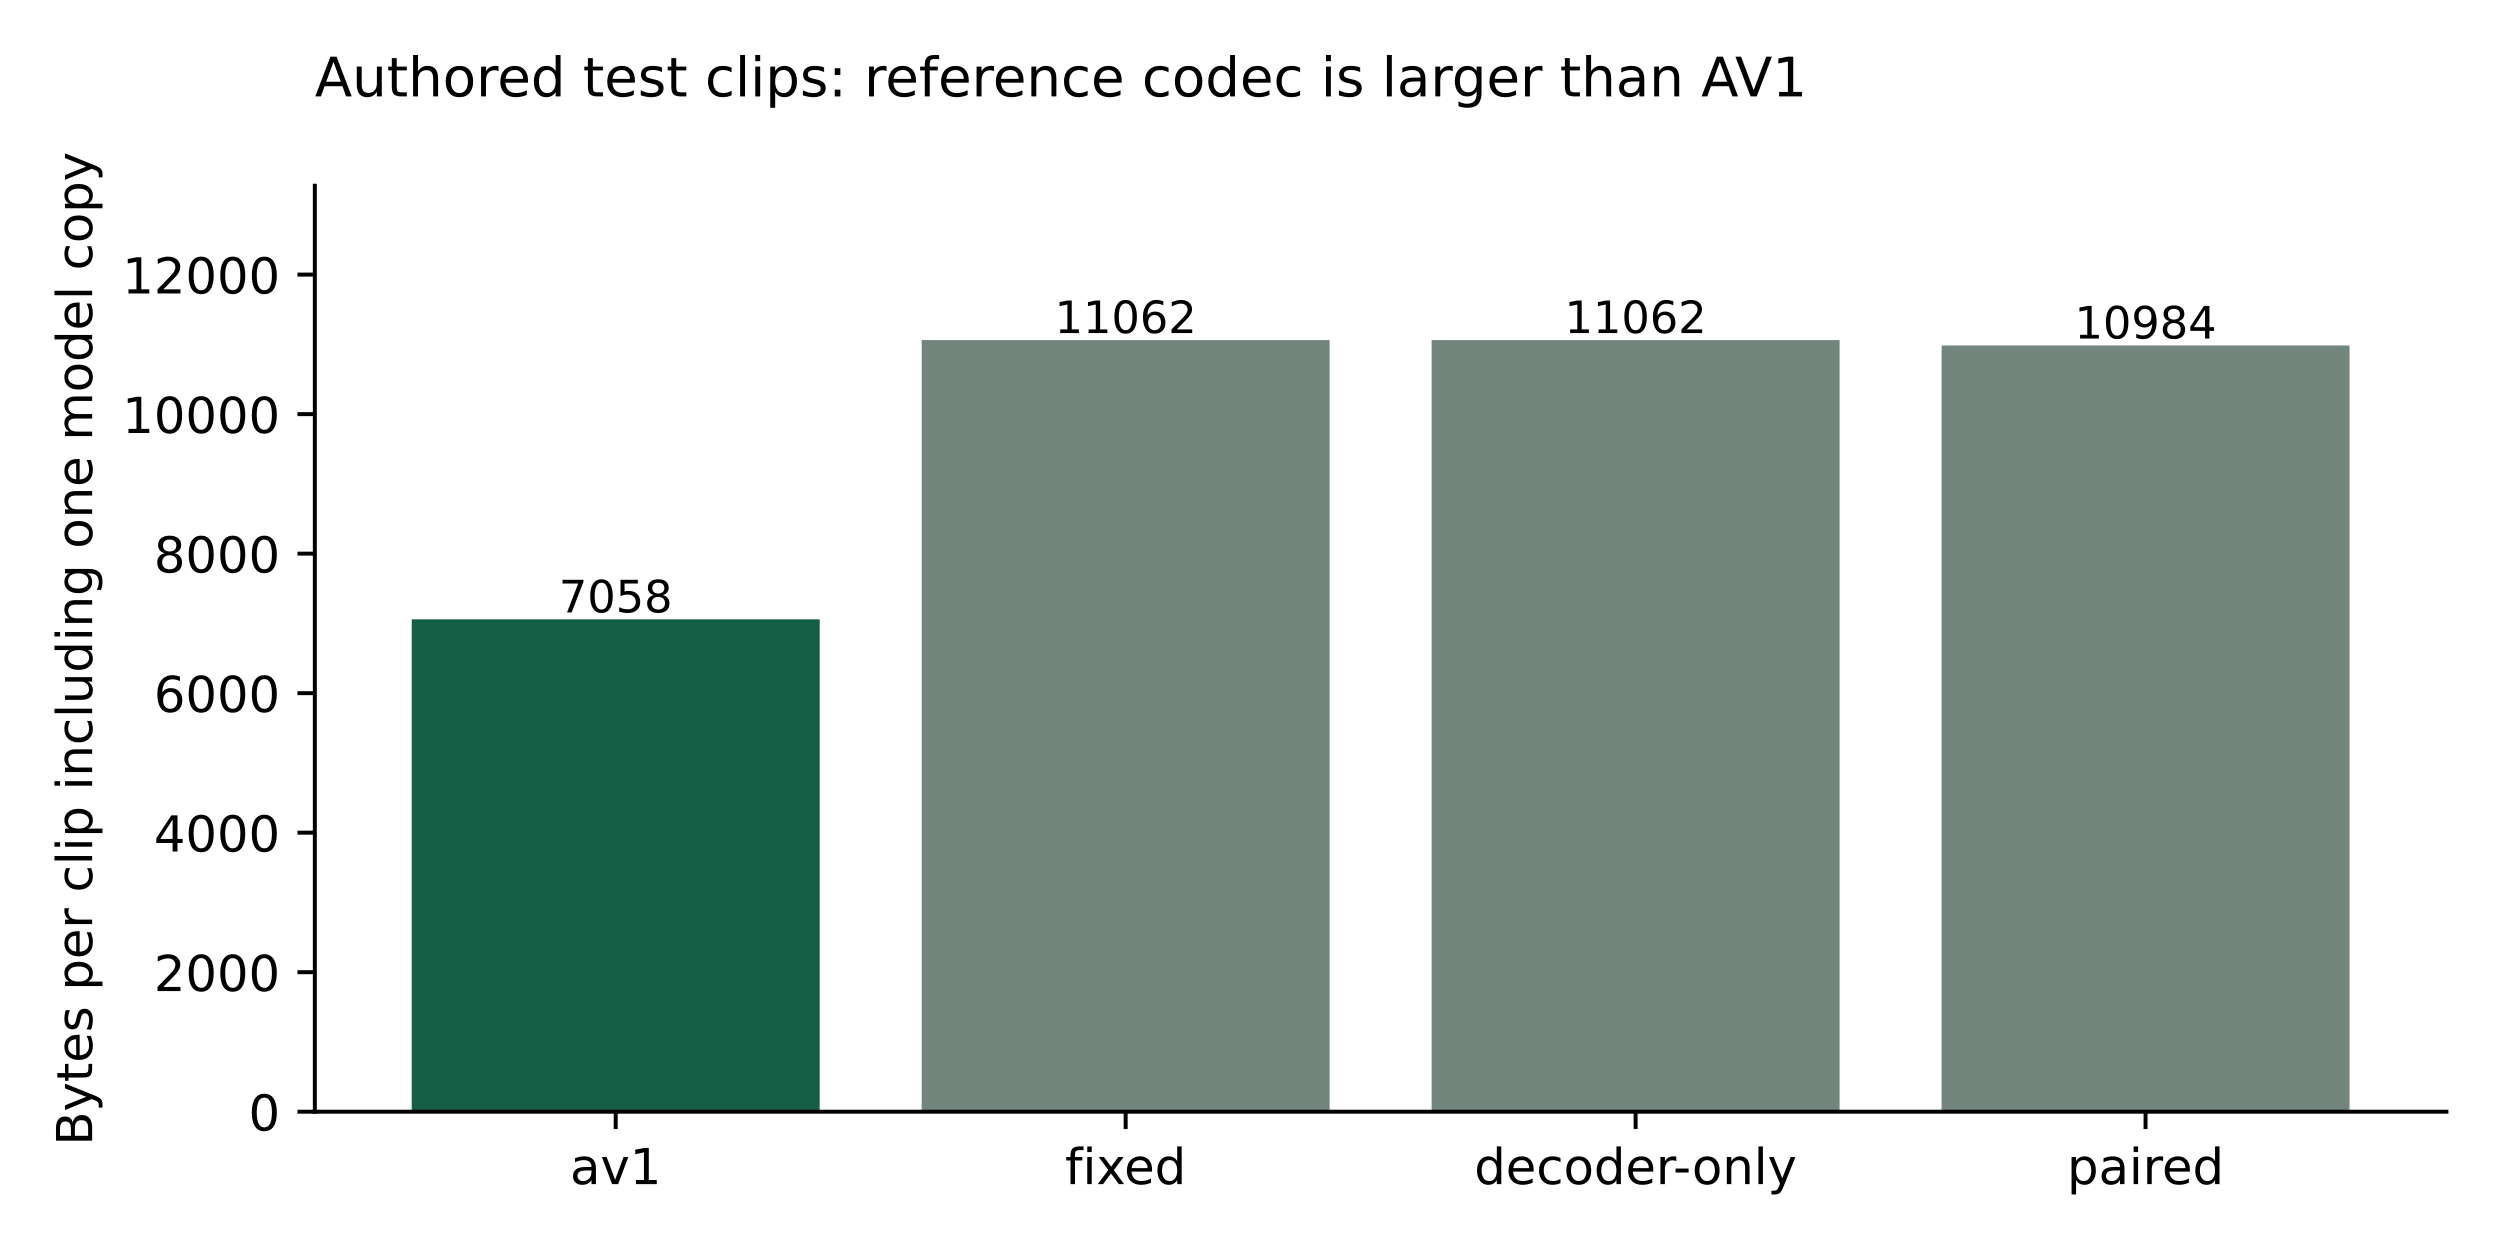
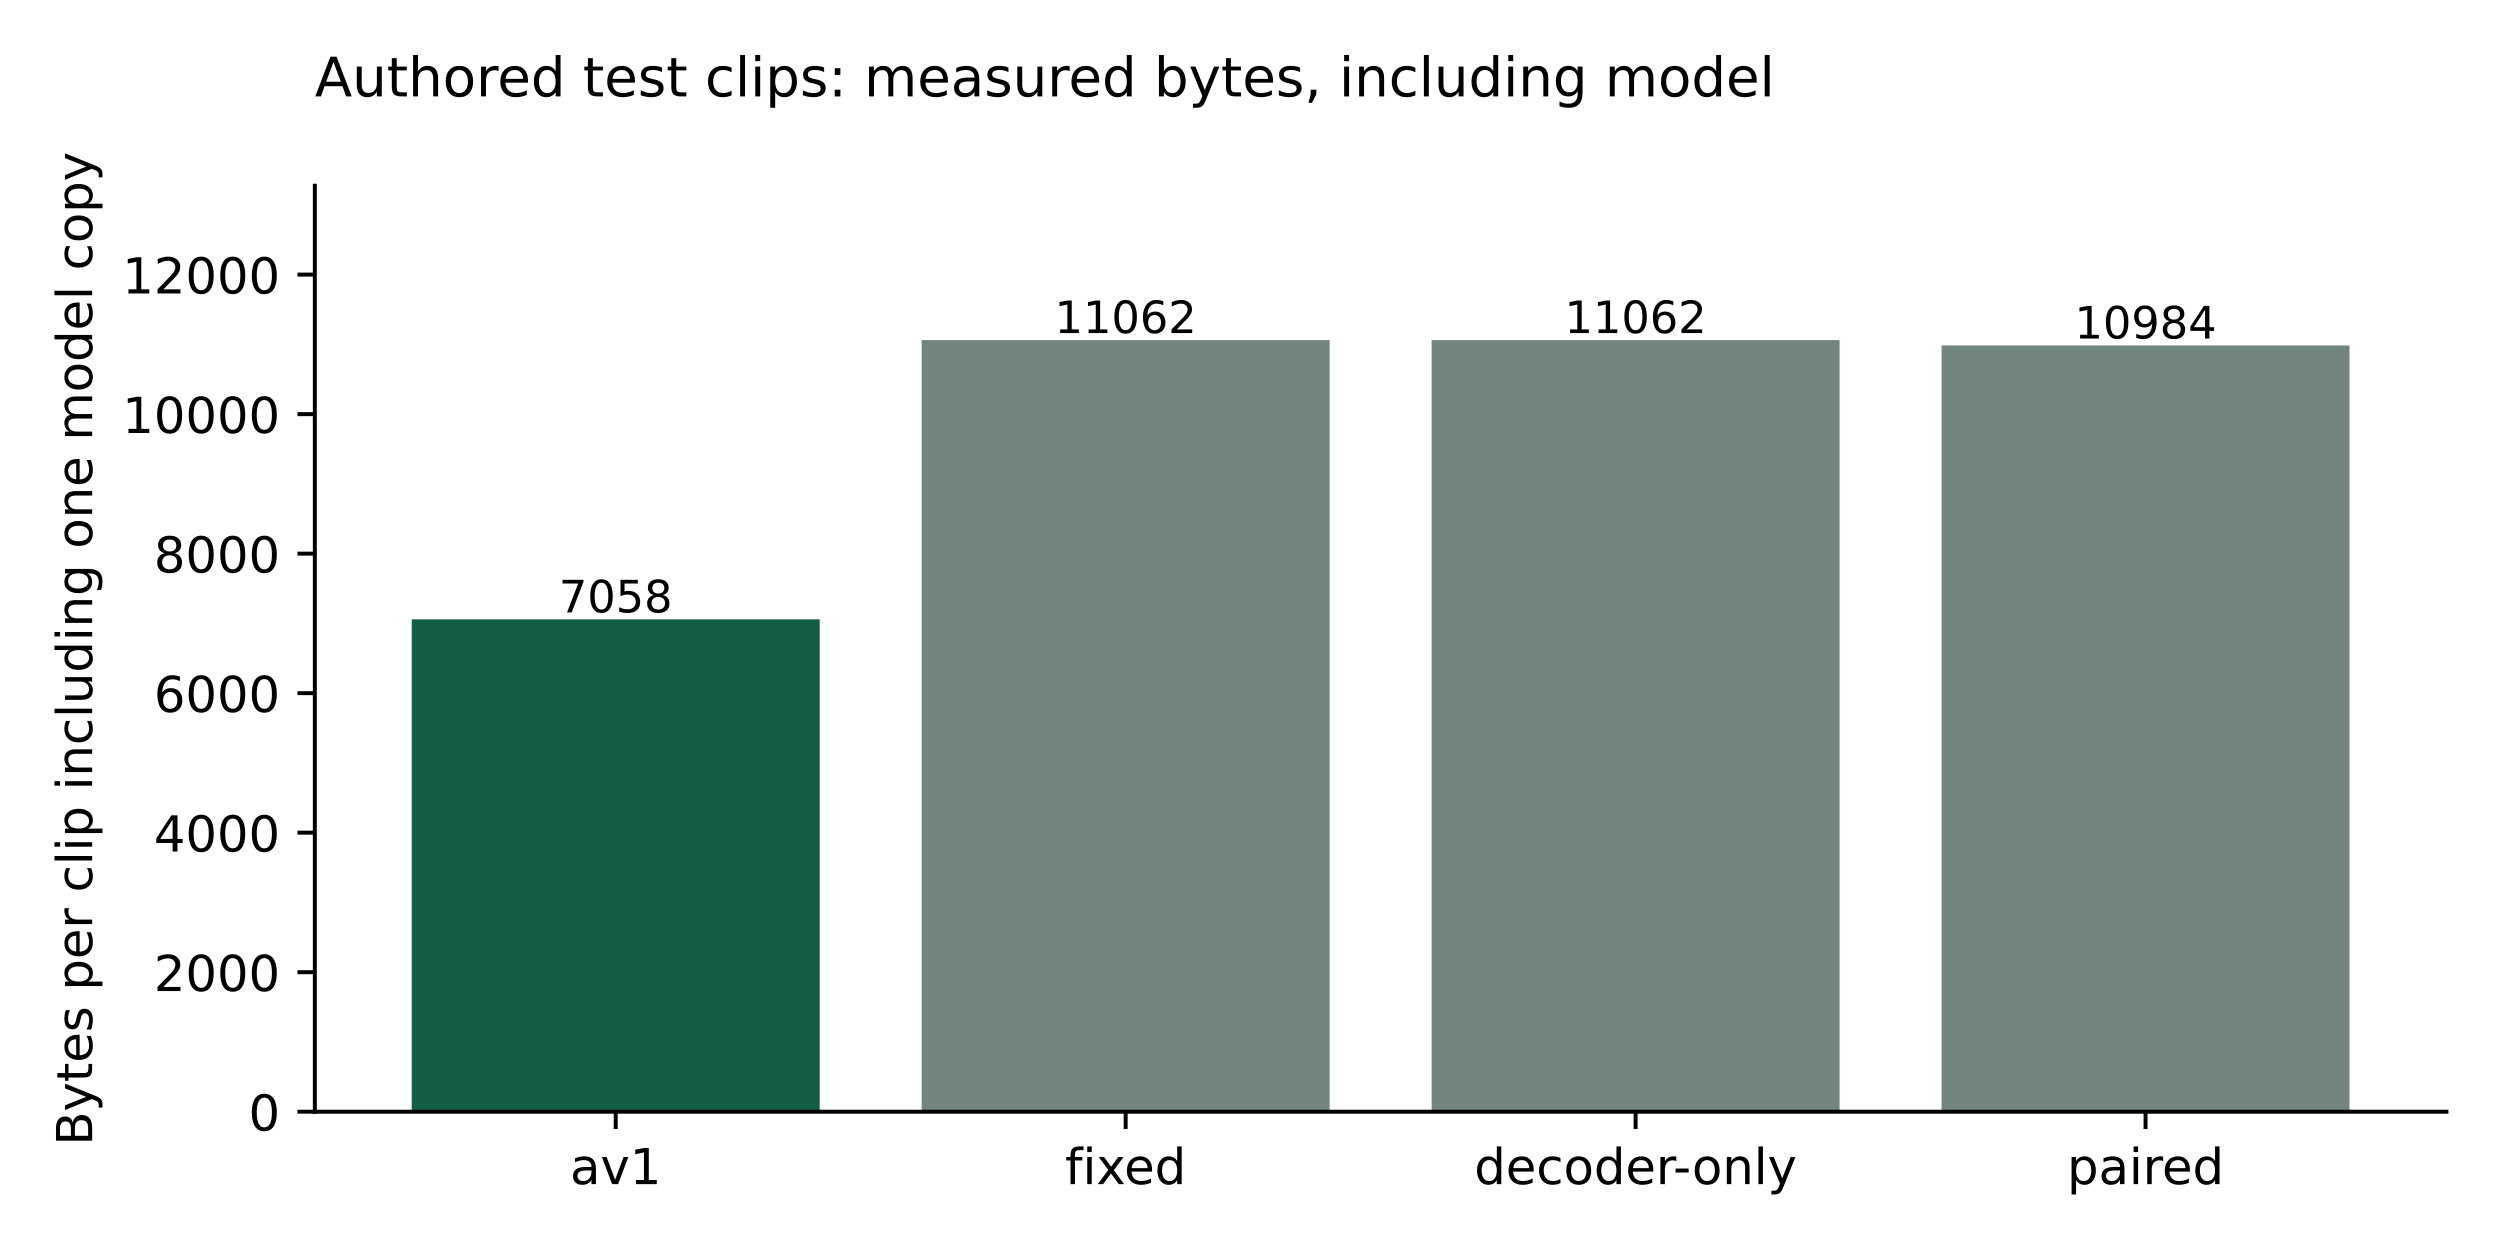
<svg xmlns="http://www.w3.org/2000/svg" xmlns:xlink="http://www.w3.org/1999/xlink" width="504pt" height="252pt" viewBox="0 0 504 252" version="1.1">
  <defs>
    <style type="text/css">*{stroke-linejoin: round; stroke-linecap: butt}</style>
  </defs>
  <g id="figure_1">
    <g id="patch_1">
      <path d="M 0 252  L 504 252  L 504 0  L 0 0  z " style="fill: #ffffff" />
    </g>
    <g id="axes_1">
      <g id="patch_2">
        <path d="M 63.47 224.12  L 493.2 224.12  L 493.2 37.44  L 63.47 37.44  z " style="fill: #ffffff" />
      </g>
      <g id="patch_3">
-         <path d="M 83.003 224.12  L 165.248 224.12  L 165.248 124.862  L 83.003 124.862  z " clip-path="url(#p5e9a595c39)" style="fill: #155e46" />
+         <path d="M 83.003 224.12  L 165.248 224.12  L 165.248 124.862  L 83.003 124.862  z " clip-path="url(#pcb022f9bfc)" style="fill: #155e46" />
      </g>
      <g id="patch_4">
-         <path d="M 185.809 224.12  L 268.054 224.12  L 268.054 68.553  L 185.809 68.553  z " clip-path="url(#p5e9a595c39)" style="fill: #72867d" />
+         <path d="M 185.809 224.12  L 268.054 224.12  L 268.054 68.553  L 185.809 68.553  z " clip-path="url(#pcb022f9bfc)" style="fill: #72867d" />
      </g>
      <g id="patch_5">
-         <path d="M 288.616 224.12  L 370.861 224.12  L 370.861 68.553  L 288.616 68.553  z " clip-path="url(#p5e9a595c39)" style="fill: #72867d" />
+         <path d="M 288.616 224.12  L 370.861 224.12  L 370.861 68.553  L 288.616 68.553  z " clip-path="url(#pcb022f9bfc)" style="fill: #72867d" />
      </g>
      <g id="patch_6">
-         <path d="M 391.422 224.12  L 473.667 224.12  L 473.667 69.65  L 391.422 69.65  z " clip-path="url(#p5e9a595c39)" style="fill: #72867d" />
+         <path d="M 391.422 224.12  L 473.667 224.12  L 473.667 69.65  L 391.422 69.65  z " clip-path="url(#pcb022f9bfc)" style="fill: #72867d" />
      </g>
      <g id="matplotlib.axis_1">
        <g id="xtick_1">
          <g id="line2d_1">
            <defs>
-               <path id="mb7ea2e6de6" d="M 0 0  L 0 3.5  " style="stroke: #000000; stroke-width: 0.8" />
+               <path id="m2d43755e3e" d="M 0 0  L 0 3.5  " style="stroke: #000000; stroke-width: 0.8" />
            </defs>
            <g>
-               <use xlink:href="#mb7ea2e6de6" x="124.126" y="224.12" style="stroke: #000000; stroke-width: 0.8" />
+               <use xlink:href="#m2d43755e3e" x="124.126" y="224.12" style="stroke: #000000; stroke-width: 0.8" />
            </g>
          </g>
          <g id="text_1">
            <g transform="translate(114.921 238.7184) scale(0.1 -0.1)">
              <defs>
                <path id="DejaVuSans-61" d="M 2194 1759  Q 1497 1759 1228 1600  Q 959 1441 959 1056  Q 959 750 1161 570  Q 1363 391 1709 391  Q 2188 391 2477 730  Q 2766 1069 2766 1631  L 2766 1759  L 2194 1759  z M 3341 1997  L 3341 0  L 2766 0  L 2766 531  Q 2569 213 2275 61  Q 1981 -91 1556 -91  Q 1019 -91 701 211  Q 384 513 384 1019  Q 384 1609 779 1909  Q 1175 2209 1959 2209  L 2766 2209  L 2766 2266  Q 2766 2663 2505 2880  Q 2244 3097 1772 3097  Q 1472 3097 1187 3025  Q 903 2953 641 2809  L 641 3341  Q 956 3463 1253 3523  Q 1550 3584 1831 3584  Q 2591 3584 2966 3190  Q 3341 2797 3341 1997  z " transform="scale(0.015625)" />
                <path id="DejaVuSans-76" d="M 191 3500  L 800 3500  L 1894 563  L 2988 3500  L 3597 3500  L 2284 0  L 1503 0  L 191 3500  z " transform="scale(0.015625)" />
                <path id="DejaVuSans-31" d="M 794 531  L 1825 531  L 1825 4091  L 703 3866  L 703 4441  L 1819 4666  L 2450 4666  L 2450 531  L 3481 531  L 3481 0  L 794 0  L 794 531  z " transform="scale(0.015625)" />
              </defs>
              <use xlink:href="#DejaVuSans-61" />
              <use xlink:href="#DejaVuSans-76" transform="translate(61.2793 0)" />
              <use xlink:href="#DejaVuSans-31" transform="translate(120.459 0)" />
            </g>
          </g>
        </g>
        <g id="xtick_2">
          <g id="line2d_2">
            <g>
-               <use xlink:href="#mb7ea2e6de6" x="226.932" y="224.12" style="stroke: #000000; stroke-width: 0.8" />
+               <use xlink:href="#m2d43755e3e" x="226.932" y="224.12" style="stroke: #000000; stroke-width: 0.8" />
            </g>
          </g>
          <g id="text_2">
            <g transform="translate(214.7288 238.7184) scale(0.1 -0.1)">
              <defs>
                <path id="DejaVuSans-66" d="M 2375 4863  L 2375 4384  L 1825 4384  Q 1516 4384 1395 4259  Q 1275 4134 1275 3809  L 1275 3500  L 2222 3500  L 2222 3053  L 1275 3053  L 1275 0  L 697 0  L 697 3053  L 147 3053  L 147 3500  L 697 3500  L 697 3744  Q 697 4328 969 4595  Q 1241 4863 1831 4863  L 2375 4863  z " transform="scale(0.015625)" />
                <path id="DejaVuSans-69" d="M 603 3500  L 1178 3500  L 1178 0  L 603 0  L 603 3500  z M 603 4863  L 1178 4863  L 1178 4134  L 603 4134  L 603 4863  z " transform="scale(0.015625)" />
                <path id="DejaVuSans-78" d="M 3513 3500  L 2247 1797  L 3578 0  L 2900 0  L 1881 1375  L 863 0  L 184 0  L 1544 1831  L 300 3500  L 978 3500  L 1906 2253  L 2834 3500  L 3513 3500  z " transform="scale(0.015625)" />
                <path id="DejaVuSans-65" d="M 3597 1894  L 3597 1613  L 953 1613  Q 991 1019 1311 708  Q 1631 397 2203 397  Q 2534 397 2845 478  Q 3156 559 3463 722  L 3463 178  Q 3153 47 2828 -22  Q 2503 -91 2169 -91  Q 1331 -91 842 396  Q 353 884 353 1716  Q 353 2575 817 3079  Q 1281 3584 2069 3584  Q 2775 3584 3186 3129  Q 3597 2675 3597 1894  z M 3022 2063  Q 3016 2534 2758 2815  Q 2500 3097 2075 3097  Q 1594 3097 1305 2825  Q 1016 2553 972 2059  L 3022 2063  z " transform="scale(0.015625)" />
                <path id="DejaVuSans-64" d="M 2906 2969  L 2906 4863  L 3481 4863  L 3481 0  L 2906 0  L 2906 525  Q 2725 213 2448 61  Q 2172 -91 1784 -91  Q 1150 -91 751 415  Q 353 922 353 1747  Q 353 2572 751 3078  Q 1150 3584 1784 3584  Q 2172 3584 2448 3432  Q 2725 3281 2906 2969  z M 947 1747  Q 947 1113 1208 752  Q 1469 391 1925 391  Q 2381 391 2643 752  Q 2906 1113 2906 1747  Q 2906 2381 2643 2742  Q 2381 3103 1925 3103  Q 1469 3103 1208 2742  Q 947 2381 947 1747  z " transform="scale(0.015625)" />
              </defs>
              <use xlink:href="#DejaVuSans-66" />
              <use xlink:href="#DejaVuSans-69" transform="translate(35.20508 0)" />
              <use xlink:href="#DejaVuSans-78" transform="translate(62.98828 0)" />
              <use xlink:href="#DejaVuSans-65" transform="translate(119.043 0)" />
              <use xlink:href="#DejaVuSans-64" transform="translate(180.5664 0)" />
            </g>
          </g>
        </g>
        <g id="xtick_3">
          <g id="line2d_3">
            <g>
-               <use xlink:href="#mb7ea2e6de6" x="329.738" y="224.12" style="stroke: #000000; stroke-width: 0.8" />
+               <use xlink:href="#m2d43755e3e" x="329.738" y="224.12" style="stroke: #000000; stroke-width: 0.8" />
            </g>
          </g>
          <g id="text_3">
            <g transform="translate(297.217 238.7184) scale(0.1 -0.1)">
              <defs>
                <path id="DejaVuSans-63" d="M 3122 3366  L 3122 2828  Q 2878 2963 2633 3030  Q 2388 3097 2138 3097  Q 1578 3097 1268 2742  Q 959 2388 959 1747  Q 959 1106 1268 751  Q 1578 397 2138 397  Q 2388 397 2633 464  Q 2878 531 3122 666  L 3122 134  Q 2881 22 2623 -34  Q 2366 -91 2075 -91  Q 1284 -91 818 406  Q 353 903 353 1747  Q 353 2603 823 3093  Q 1294 3584 2113 3584  Q 2378 3584 2631 3529  Q 2884 3475 3122 3366  z " transform="scale(0.015625)" />
                <path id="DejaVuSans-6f" d="M 1959 3097  Q 1497 3097 1228 2736  Q 959 2375 959 1747  Q 959 1119 1226 758  Q 1494 397 1959 397  Q 2419 397 2687 759  Q 2956 1122 2956 1747  Q 2956 2369 2687 2733  Q 2419 3097 1959 3097  z M 1959 3584  Q 2709 3584 3137 3096  Q 3566 2609 3566 1747  Q 3566 888 3137 398  Q 2709 -91 1959 -91  Q 1206 -91 779 398  Q 353 888 353 1747  Q 353 2609 779 3096  Q 1206 3584 1959 3584  z " transform="scale(0.015625)" />
                <path id="DejaVuSans-72" d="M 2631 2963  Q 2534 3019 2420 3045  Q 2306 3072 2169 3072  Q 1681 3072 1420 2755  Q 1159 2438 1159 1844  L 1159 0  L 581 0  L 581 3500  L 1159 3500  L 1159 2956  Q 1341 3275 1631 3429  Q 1922 3584 2338 3584  Q 2397 3584 2469 3576  Q 2541 3569 2628 3553  L 2631 2963  z " transform="scale(0.015625)" />
                <path id="DejaVuSans-2d" d="M 313 2009  L 1997 2009  L 1997 1497  L 313 1497  L 313 2009  z " transform="scale(0.015625)" />
                <path id="DejaVuSans-6e" d="M 3513 2113  L 3513 0  L 2938 0  L 2938 2094  Q 2938 2591 2744 2837  Q 2550 3084 2163 3084  Q 1697 3084 1428 2787  Q 1159 2491 1159 1978  L 1159 0  L 581 0  L 581 3500  L 1159 3500  L 1159 2956  Q 1366 3272 1645 3428  Q 1925 3584 2291 3584  Q 2894 3584 3203 3211  Q 3513 2838 3513 2113  z " transform="scale(0.015625)" />
                <path id="DejaVuSans-6c" d="M 603 4863  L 1178 4863  L 1178 0  L 603 0  L 603 4863  z " transform="scale(0.015625)" />
                <path id="DejaVuSans-79" d="M 2059 -325  Q 1816 -950 1584 -1140  Q 1353 -1331 966 -1331  L 506 -1331  L 506 -850  L 844 -850  Q 1081 -850 1212 -737  Q 1344 -625 1503 -206  L 1606 56  L 191 3500  L 800 3500  L 1894 763  L 2988 3500  L 3597 3500  L 2059 -325  z " transform="scale(0.015625)" />
              </defs>
              <use xlink:href="#DejaVuSans-64" />
              <use xlink:href="#DejaVuSans-65" transform="translate(63.47656 0)" />
              <use xlink:href="#DejaVuSans-63" transform="translate(125 0)" />
              <use xlink:href="#DejaVuSans-6f" transform="translate(179.9805 0)" />
              <use xlink:href="#DejaVuSans-64" transform="translate(241.1621 0)" />
              <use xlink:href="#DejaVuSans-65" transform="translate(304.6387 0)" />
              <use xlink:href="#DejaVuSans-72" transform="translate(366.1621 0)" />
              <use xlink:href="#DejaVuSans-2d" transform="translate(400.9004 0)" />
              <use xlink:href="#DejaVuSans-6f" transform="translate(438.8594 0)" />
              <use xlink:href="#DejaVuSans-6e" transform="translate(500.041 0)" />
              <use xlink:href="#DejaVuSans-6c" transform="translate(563.4199 0)" />
              <use xlink:href="#DejaVuSans-79" transform="translate(591.2031 0)" />
            </g>
          </g>
        </g>
        <g id="xtick_4">
          <g id="line2d_4">
            <g>
-               <use xlink:href="#mb7ea2e6de6" x="432.544" y="224.12" style="stroke: #000000; stroke-width: 0.8" />
+               <use xlink:href="#m2d43755e3e" x="432.544" y="224.12" style="stroke: #000000; stroke-width: 0.8" />
            </g>
          </g>
          <g id="text_4">
            <g transform="translate(416.7232 238.7184) scale(0.1 -0.1)">
              <defs>
                <path id="DejaVuSans-70" d="M 1159 525  L 1159 -1331  L 581 -1331  L 581 3500  L 1159 3500  L 1159 2969  Q 1341 3281 1617 3432  Q 1894 3584 2278 3584  Q 2916 3584 3314 3078  Q 3713 2572 3713 1747  Q 3713 922 3314 415  Q 2916 -91 2278 -91  Q 1894 -91 1617 61  Q 1341 213 1159 525  z M 3116 1747  Q 3116 2381 2855 2742  Q 2594 3103 2138 3103  Q 1681 3103 1420 2742  Q 1159 2381 1159 1747  Q 1159 1113 1420 752  Q 1681 391 2138 391  Q 2594 391 2855 752  Q 3116 1113 3116 1747  z " transform="scale(0.015625)" />
              </defs>
              <use xlink:href="#DejaVuSans-70" />
              <use xlink:href="#DejaVuSans-61" transform="translate(63.47656 0)" />
              <use xlink:href="#DejaVuSans-69" transform="translate(124.7559 0)" />
              <use xlink:href="#DejaVuSans-72" transform="translate(152.5391 0)" />
              <use xlink:href="#DejaVuSans-65" transform="translate(191.4023 0)" />
              <use xlink:href="#DejaVuSans-64" transform="translate(252.9258 0)" />
            </g>
          </g>
        </g>
      </g>
      <g id="matplotlib.axis_2">
        <g id="ytick_1">
          <g id="line2d_5">
            <defs>
-               <path id="m7009c27104" d="M 0 0  L -3.5 0  " style="stroke: #000000; stroke-width: 0.8" />
+               <path id="m9186d713e4" d="M 0 0  L -3.5 0  " style="stroke: #000000; stroke-width: 0.8" />
            </defs>
            <g>
-               <use xlink:href="#m7009c27104" x="63.47" y="224.12" style="stroke: #000000; stroke-width: 0.8" />
+               <use xlink:href="#m9186d713e4" x="63.47" y="224.12" style="stroke: #000000; stroke-width: 0.8" />
            </g>
          </g>
          <g id="text_5">
            <g transform="translate(50.1075 227.9192) scale(0.1 -0.1)">
              <defs>
                <path id="DejaVuSans-30" d="M 2034 4250  Q 1547 4250 1301 3770  Q 1056 3291 1056 2328  Q 1056 1369 1301 889  Q 1547 409 2034 409  Q 2525 409 2770 889  Q 3016 1369 3016 2328  Q 3016 3291 2770 3770  Q 2525 4250 2034 4250  z M 2034 4750  Q 2819 4750 3233 4129  Q 3647 3509 3647 2328  Q 3647 1150 3233 529  Q 2819 -91 2034 -91  Q 1250 -91 836 529  Q 422 1150 422 2328  Q 422 3509 836 4129  Q 1250 4750 2034 4750  z " transform="scale(0.015625)" />
              </defs>
              <use xlink:href="#DejaVuSans-30" />
            </g>
          </g>
        </g>
        <g id="ytick_2">
          <g id="line2d_6">
            <g>
-               <use xlink:href="#m7009c27104" x="63.47" y="195.994" style="stroke: #000000; stroke-width: 0.8" />
+               <use xlink:href="#m9186d713e4" x="63.47" y="195.994" style="stroke: #000000; stroke-width: 0.8" />
            </g>
          </g>
          <g id="text_6">
            <g transform="translate(31.02 199.7929) scale(0.1 -0.1)">
              <defs>
                <path id="DejaVuSans-32" d="M 1228 531  L 3431 531  L 3431 0  L 469 0  L 469 531  Q 828 903 1448 1529  Q 2069 2156 2228 2338  Q 2531 2678 2651 2914  Q 2772 3150 2772 3378  Q 2772 3750 2511 3984  Q 2250 4219 1831 4219  Q 1534 4219 1204 4116  Q 875 4013 500 3803  L 500 4441  Q 881 4594 1212 4672  Q 1544 4750 1819 4750  Q 2544 4750 2975 4387  Q 3406 4025 3406 3419  Q 3406 3131 3298 2873  Q 3191 2616 2906 2266  Q 2828 2175 2409 1742  Q 1991 1309 1228 531  z " transform="scale(0.015625)" />
              </defs>
              <use xlink:href="#DejaVuSans-32" />
              <use xlink:href="#DejaVuSans-30" transform="translate(63.62305 0)" />
              <use xlink:href="#DejaVuSans-30" transform="translate(127.2461 0)" />
              <use xlink:href="#DejaVuSans-30" transform="translate(190.8691 0)" />
            </g>
          </g>
        </g>
        <g id="ytick_3">
          <g id="line2d_7">
            <g>
-               <use xlink:href="#m7009c27104" x="63.47" y="167.867" style="stroke: #000000; stroke-width: 0.8" />
+               <use xlink:href="#m9186d713e4" x="63.47" y="167.867" style="stroke: #000000; stroke-width: 0.8" />
            </g>
          </g>
          <g id="text_7">
            <g transform="translate(31.02 171.6666) scale(0.1 -0.1)">
              <defs>
                <path id="DejaVuSans-34" d="M 2419 4116  L 825 1625  L 2419 1625  L 2419 4116  z M 2253 4666  L 3047 4666  L 3047 1625  L 3713 1625  L 3713 1100  L 3047 1100  L 3047 0  L 2419 0  L 2419 1100  L 313 1100  L 313 1709  L 2253 4666  z " transform="scale(0.015625)" />
              </defs>
              <use xlink:href="#DejaVuSans-34" />
              <use xlink:href="#DejaVuSans-30" transform="translate(63.62305 0)" />
              <use xlink:href="#DejaVuSans-30" transform="translate(127.2461 0)" />
              <use xlink:href="#DejaVuSans-30" transform="translate(190.8691 0)" />
            </g>
          </g>
        </g>
        <g id="ytick_4">
          <g id="line2d_8">
            <g>
-               <use xlink:href="#m7009c27104" x="63.47" y="139.741" style="stroke: #000000; stroke-width: 0.8" />
+               <use xlink:href="#m9186d713e4" x="63.47" y="139.741" style="stroke: #000000; stroke-width: 0.8" />
            </g>
          </g>
          <g id="text_8">
            <g transform="translate(31.02 143.5403) scale(0.1 -0.1)">
              <defs>
                <path id="DejaVuSans-36" d="M 2113 2584  Q 1688 2584 1439 2293  Q 1191 2003 1191 1497  Q 1191 994 1439 701  Q 1688 409 2113 409  Q 2538 409 2786 701  Q 3034 994 3034 1497  Q 3034 2003 2786 2293  Q 2538 2584 2113 2584  z M 3366 4563  L 3366 3988  Q 3128 4100 2886 4159  Q 2644 4219 2406 4219  Q 1781 4219 1451 3797  Q 1122 3375 1075 2522  Q 1259 2794 1537 2939  Q 1816 3084 2150 3084  Q 2853 3084 3261 2657  Q 3669 2231 3669 1497  Q 3669 778 3244 343  Q 2819 -91 2113 -91  Q 1303 -91 875 529  Q 447 1150 447 2328  Q 447 3434 972 4092  Q 1497 4750 2381 4750  Q 2619 4750 2861 4703  Q 3103 4656 3366 4563  z " transform="scale(0.015625)" />
              </defs>
              <use xlink:href="#DejaVuSans-36" />
              <use xlink:href="#DejaVuSans-30" transform="translate(63.62305 0)" />
              <use xlink:href="#DejaVuSans-30" transform="translate(127.2461 0)" />
              <use xlink:href="#DejaVuSans-30" transform="translate(190.8691 0)" />
            </g>
          </g>
        </g>
        <g id="ytick_5">
          <g id="line2d_9">
            <g>
-               <use xlink:href="#m7009c27104" x="63.47" y="111.615" style="stroke: #000000; stroke-width: 0.8" />
+               <use xlink:href="#m9186d713e4" x="63.47" y="111.615" style="stroke: #000000; stroke-width: 0.8" />
            </g>
          </g>
          <g id="text_9">
            <g transform="translate(31.02 115.4139) scale(0.1 -0.1)">
              <defs>
                <path id="DejaVuSans-38" d="M 2034 2216  Q 1584 2216 1326 1975  Q 1069 1734 1069 1313  Q 1069 891 1326 650  Q 1584 409 2034 409  Q 2484 409 2743 651  Q 3003 894 3003 1313  Q 3003 1734 2745 1975  Q 2488 2216 2034 2216  z M 1403 2484  Q 997 2584 770 2862  Q 544 3141 544 3541  Q 544 4100 942 4425  Q 1341 4750 2034 4750  Q 2731 4750 3128 4425  Q 3525 4100 3525 3541  Q 3525 3141 3298 2862  Q 3072 2584 2669 2484  Q 3125 2378 3379 2068  Q 3634 1759 3634 1313  Q 3634 634 3220 271  Q 2806 -91 2034 -91  Q 1263 -91 848 271  Q 434 634 434 1313  Q 434 1759 690 2068  Q 947 2378 1403 2484  z M 1172 3481  Q 1172 3119 1398 2916  Q 1625 2713 2034 2713  Q 2441 2713 2670 2916  Q 2900 3119 2900 3481  Q 2900 3844 2670 4047  Q 2441 4250 2034 4250  Q 1625 4250 1398 4047  Q 1172 3844 1172 3481  z " transform="scale(0.015625)" />
              </defs>
              <use xlink:href="#DejaVuSans-38" />
              <use xlink:href="#DejaVuSans-30" transform="translate(63.62305 0)" />
              <use xlink:href="#DejaVuSans-30" transform="translate(127.2461 0)" />
              <use xlink:href="#DejaVuSans-30" transform="translate(190.8691 0)" />
            </g>
          </g>
        </g>
        <g id="ytick_6">
          <g id="line2d_10">
            <g>
-               <use xlink:href="#m7009c27104" x="63.47" y="83.488" style="stroke: #000000; stroke-width: 0.8" />
+               <use xlink:href="#m9186d713e4" x="63.47" y="83.488" style="stroke: #000000; stroke-width: 0.8" />
            </g>
          </g>
          <g id="text_10">
            <g transform="translate(24.6575 87.28763) scale(0.1 -0.1)">
              <use xlink:href="#DejaVuSans-31" />
              <use xlink:href="#DejaVuSans-30" transform="translate(63.62305 0)" />
              <use xlink:href="#DejaVuSans-30" transform="translate(127.2461 0)" />
              <use xlink:href="#DejaVuSans-30" transform="translate(190.8691 0)" />
              <use xlink:href="#DejaVuSans-30" transform="translate(254.4922 0)" />
            </g>
          </g>
        </g>
        <g id="ytick_7">
          <g id="line2d_11">
            <g>
-               <use xlink:href="#m7009c27104" x="63.47" y="55.362" style="stroke: #000000; stroke-width: 0.8" />
+               <use xlink:href="#m9186d713e4" x="63.47" y="55.362" style="stroke: #000000; stroke-width: 0.8" />
            </g>
          </g>
          <g id="text_11">
            <g transform="translate(24.6575 59.16131) scale(0.1 -0.1)">
              <use xlink:href="#DejaVuSans-31" />
              <use xlink:href="#DejaVuSans-32" transform="translate(63.62305 0)" />
              <use xlink:href="#DejaVuSans-30" transform="translate(127.2461 0)" />
              <use xlink:href="#DejaVuSans-30" transform="translate(190.8691 0)" />
              <use xlink:href="#DejaVuSans-30" transform="translate(254.4922 0)" />
            </g>
          </g>
        </g>
        <g id="text_12">
          <g transform="translate(18.57781 230.9409) rotate(-90) scale(0.1 -0.1)">
            <defs>
              <path id="DejaVuSans-42" d="M 1259 2228  L 1259 519  L 2272 519  Q 2781 519 3026 730  Q 3272 941 3272 1375  Q 3272 1813 3026 2020  Q 2781 2228 2272 2228  L 1259 2228  z M 1259 4147  L 1259 2741  L 2194 2741  Q 2656 2741 2882 2914  Q 3109 3088 3109 3444  Q 3109 3797 2882 3972  Q 2656 4147 2194 4147  L 1259 4147  z M 628 4666  L 2241 4666  Q 2963 4666 3353 4366  Q 3744 4066 3744 3513  Q 3744 3084 3544 2831  Q 3344 2578 2956 2516  Q 3422 2416 3680 2098  Q 3938 1781 3938 1306  Q 3938 681 3513 340  Q 3088 0 2303 0  L 628 0  L 628 4666  z " transform="scale(0.015625)" />
              <path id="DejaVuSans-74" d="M 1172 4494  L 1172 3500  L 2356 3500  L 2356 3053  L 1172 3053  L 1172 1153  Q 1172 725 1289 603  Q 1406 481 1766 481  L 2356 481  L 2356 0  L 1766 0  Q 1100 0 847 248  Q 594 497 594 1153  L 594 3053  L 172 3053  L 172 3500  L 594 3500  L 594 4494  L 1172 4494  z " transform="scale(0.015625)" />
              <path id="DejaVuSans-73" d="M 2834 3397  L 2834 2853  Q 2591 2978 2328 3040  Q 2066 3103 1784 3103  Q 1356 3103 1142 2972  Q 928 2841 928 2578  Q 928 2378 1081 2264  Q 1234 2150 1697 2047  L 1894 2003  Q 2506 1872 2764 1633  Q 3022 1394 3022 966  Q 3022 478 2636 193  Q 2250 -91 1575 -91  Q 1294 -91 989 -36  Q 684 19 347 128  L 347 722  Q 666 556 975 473  Q 1284 391 1588 391  Q 1994 391 2212 530  Q 2431 669 2431 922  Q 2431 1156 2273 1281  Q 2116 1406 1581 1522  L 1381 1569  Q 847 1681 609 1914  Q 372 2147 372 2553  Q 372 3047 722 3315  Q 1072 3584 1716 3584  Q 2034 3584 2315 3537  Q 2597 3491 2834 3397  z " transform="scale(0.015625)" />
              <path id="DejaVuSans-20" transform="scale(0.015625)" />
              <path id="DejaVuSans-75" d="M 544 1381  L 544 3500  L 1119 3500  L 1119 1403  Q 1119 906 1312 657  Q 1506 409 1894 409  Q 2359 409 2629 706  Q 2900 1003 2900 1516  L 2900 3500  L 3475 3500  L 3475 0  L 2900 0  L 2900 538  Q 2691 219 2414 64  Q 2138 -91 1772 -91  Q 1169 -91 856 284  Q 544 659 544 1381  z M 1991 3584  L 1991 3584  z " transform="scale(0.015625)" />
              <path id="DejaVuSans-67" d="M 2906 1791  Q 2906 2416 2648 2759  Q 2391 3103 1925 3103  Q 1463 3103 1205 2759  Q 947 2416 947 1791  Q 947 1169 1205 825  Q 1463 481 1925 481  Q 2391 481 2648 825  Q 2906 1169 2906 1791  z M 3481 434  Q 3481 -459 3084 -895  Q 2688 -1331 1869 -1331  Q 1566 -1331 1297 -1286  Q 1028 -1241 775 -1147  L 775 -588  Q 1028 -725 1275 -790  Q 1522 -856 1778 -856  Q 2344 -856 2625 -561  Q 2906 -266 2906 331  L 2906 616  Q 2728 306 2450 153  Q 2172 0 1784 0  Q 1141 0 747 490  Q 353 981 353 1791  Q 353 2603 747 3093  Q 1141 3584 1784 3584  Q 2172 3584 2450 3431  Q 2728 3278 2906 2969  L 2906 3500  L 3481 3500  L 3481 434  z " transform="scale(0.015625)" />
              <path id="DejaVuSans-6d" d="M 3328 2828  Q 3544 3216 3844 3400  Q 4144 3584 4550 3584  Q 5097 3584 5394 3201  Q 5691 2819 5691 2113  L 5691 0  L 5113 0  L 5113 2094  Q 5113 2597 4934 2840  Q 4756 3084 4391 3084  Q 3944 3084 3684 2787  Q 3425 2491 3425 1978  L 3425 0  L 2847 0  L 2847 2094  Q 2847 2600 2669 2842  Q 2491 3084 2119 3084  Q 1678 3084 1418 2786  Q 1159 2488 1159 1978  L 1159 0  L 581 0  L 581 3500  L 1159 3500  L 1159 2956  Q 1356 3278 1631 3431  Q 1906 3584 2284 3584  Q 2666 3584 2933 3390  Q 3200 3197 3328 2828  z " transform="scale(0.015625)" />
            </defs>
            <use xlink:href="#DejaVuSans-42" />
            <use xlink:href="#DejaVuSans-79" transform="translate(68.60352 0)" />
            <use xlink:href="#DejaVuSans-74" transform="translate(127.7832 0)" />
            <use xlink:href="#DejaVuSans-65" transform="translate(166.9922 0)" />
            <use xlink:href="#DejaVuSans-73" transform="translate(228.5156 0)" />
            <use xlink:href="#DejaVuSans-20" transform="translate(280.6152 0)" />
            <use xlink:href="#DejaVuSans-70" transform="translate(312.4023 0)" />
            <use xlink:href="#DejaVuSans-65" transform="translate(375.8789 0)" />
            <use xlink:href="#DejaVuSans-72" transform="translate(437.4023 0)" />
            <use xlink:href="#DejaVuSans-20" transform="translate(478.5156 0)" />
            <use xlink:href="#DejaVuSans-63" transform="translate(510.3027 0)" />
            <use xlink:href="#DejaVuSans-6c" transform="translate(565.2832 0)" />
            <use xlink:href="#DejaVuSans-69" transform="translate(593.0664 0)" />
            <use xlink:href="#DejaVuSans-70" transform="translate(620.8496 0)" />
            <use xlink:href="#DejaVuSans-20" transform="translate(684.3262 0)" />
            <use xlink:href="#DejaVuSans-69" transform="translate(716.1133 0)" />
            <use xlink:href="#DejaVuSans-6e" transform="translate(743.8965 0)" />
            <use xlink:href="#DejaVuSans-63" transform="translate(807.2754 0)" />
            <use xlink:href="#DejaVuSans-6c" transform="translate(862.2559 0)" />
            <use xlink:href="#DejaVuSans-75" transform="translate(890.0391 0)" />
            <use xlink:href="#DejaVuSans-64" transform="translate(953.418 0)" />
            <use xlink:href="#DejaVuSans-69" transform="translate(1016.895 0)" />
            <use xlink:href="#DejaVuSans-6e" transform="translate(1044.678 0)" />
            <use xlink:href="#DejaVuSans-67" transform="translate(1108.057 0)" />
            <use xlink:href="#DejaVuSans-20" transform="translate(1171.533 0)" />
            <use xlink:href="#DejaVuSans-6f" transform="translate(1203.32 0)" />
            <use xlink:href="#DejaVuSans-6e" transform="translate(1264.502 0)" />
            <use xlink:href="#DejaVuSans-65" transform="translate(1327.881 0)" />
            <use xlink:href="#DejaVuSans-20" transform="translate(1389.404 0)" />
            <use xlink:href="#DejaVuSans-6d" transform="translate(1421.191 0)" />
            <use xlink:href="#DejaVuSans-6f" transform="translate(1518.604 0)" />
            <use xlink:href="#DejaVuSans-64" transform="translate(1579.785 0)" />
            <use xlink:href="#DejaVuSans-65" transform="translate(1643.262 0)" />
            <use xlink:href="#DejaVuSans-6c" transform="translate(1704.785 0)" />
            <use xlink:href="#DejaVuSans-20" transform="translate(1732.568 0)" />
            <use xlink:href="#DejaVuSans-63" transform="translate(1764.355 0)" />
            <use xlink:href="#DejaVuSans-6f" transform="translate(1819.336 0)" />
            <use xlink:href="#DejaVuSans-70" transform="translate(1880.518 0)" />
            <use xlink:href="#DejaVuSans-79" transform="translate(1943.994 0)" />
          </g>
        </g>
      </g>
      <g id="patch_7">
        <path d="M 63.47 224.12  L 63.47 37.44  " style="fill: none; stroke: #000000; stroke-width: 0.8; stroke-linejoin: miter; stroke-linecap: square" />
      </g>
      <g id="patch_8">
        <path d="M 63.47 224.12  L 493.2 224.12  " style="fill: none; stroke: #000000; stroke-width: 0.8; stroke-linejoin: miter; stroke-linecap: square" />
      </g>
      <g id="text_13">
        <g transform="translate(112.6732 123.4559) scale(0.09 -0.09)">
          <defs>
            <path id="DejaVuSans-37" d="M 525 4666  L 3525 4666  L 3525 4397  L 1831 0  L 1172 0  L 2766 4134  L 525 4134  L 525 4666  z " transform="scale(0.015625)" />
            <path id="DejaVuSans-35" d="M 691 4666  L 3169 4666  L 3169 4134  L 1269 4134  L 1269 2991  Q 1406 3038 1543 3061  Q 1681 3084 1819 3084  Q 2600 3084 3056 2656  Q 3513 2228 3513 1497  Q 3513 744 3044 326  Q 2575 -91 1722 -91  Q 1428 -91 1123 -41  Q 819 9 494 109  L 494 744  Q 775 591 1075 516  Q 1375 441 1709 441  Q 2250 441 2565 725  Q 2881 1009 2881 1497  Q 2881 1984 2565 2268  Q 2250 2553 1709 2553  Q 1456 2553 1204 2497  Q 953 2441 691 2322  L 691 4666  z " transform="scale(0.015625)" />
          </defs>
          <use xlink:href="#DejaVuSans-37" />
          <use xlink:href="#DejaVuSans-30" transform="translate(63.62305 0)" />
          <use xlink:href="#DejaVuSans-35" transform="translate(127.2461 0)" />
          <use xlink:href="#DejaVuSans-38" transform="translate(190.8691 0)" />
        </g>
      </g>
      <g id="text_14">
        <g transform="translate(212.6163 67.14702) scale(0.09 -0.09)">
          <use xlink:href="#DejaVuSans-31" />
          <use xlink:href="#DejaVuSans-31" transform="translate(63.62305 0)" />
          <use xlink:href="#DejaVuSans-30" transform="translate(127.2461 0)" />
          <use xlink:href="#DejaVuSans-36" transform="translate(190.8691 0)" />
          <use xlink:href="#DejaVuSans-32" transform="translate(254.4922 0)" />
        </g>
      </g>
      <g id="text_15">
        <g transform="translate(315.4225 67.14702) scale(0.09 -0.09)">
          <use xlink:href="#DejaVuSans-31" />
          <use xlink:href="#DejaVuSans-31" transform="translate(63.62305 0)" />
          <use xlink:href="#DejaVuSans-30" transform="translate(127.2461 0)" />
          <use xlink:href="#DejaVuSans-36" transform="translate(190.8691 0)" />
          <use xlink:href="#DejaVuSans-32" transform="translate(254.4922 0)" />
        </g>
      </g>
      <g id="text_16">
        <g transform="translate(418.2287 68.24394) scale(0.09 -0.09)">
          <defs>
            <path id="DejaVuSans-39" d="M 703 97  L 703 672  Q 941 559 1184 500  Q 1428 441 1663 441  Q 2288 441 2617 861  Q 2947 1281 2994 2138  Q 2813 1869 2534 1725  Q 2256 1581 1919 1581  Q 1219 1581 811 2004  Q 403 2428 403 3163  Q 403 3881 828 4315  Q 1253 4750 1959 4750  Q 2769 4750 3195 4129  Q 3622 3509 3622 2328  Q 3622 1225 3098 567  Q 2575 -91 1691 -91  Q 1453 -91 1209 -44  Q 966 3 703 97  z M 1959 2075  Q 2384 2075 2632 2365  Q 2881 2656 2881 3163  Q 2881 3666 2632 3958  Q 2384 4250 1959 4250  Q 1534 4250 1286 3958  Q 1038 3666 1038 3163  Q 1038 2656 1286 2365  Q 1534 2075 1959 2075  z " transform="scale(0.015625)" />
          </defs>
          <use xlink:href="#DejaVuSans-31" />
          <use xlink:href="#DejaVuSans-30" transform="translate(63.62305 0)" />
          <use xlink:href="#DejaVuSans-39" transform="translate(127.2461 0)" />
          <use xlink:href="#DejaVuSans-38" transform="translate(190.8691 0)" />
          <use xlink:href="#DejaVuSans-34" transform="translate(254.4922 0)" />
        </g>
      </g>
      <g id="text_17">
        <g transform="translate(63.47 19.44) scale(0.11 -0.11)">
          <defs>
            <path id="DejaVuSans-41" d="M 2188 4044  L 1331 1722  L 3047 1722  L 2188 4044  z M 1831 4666  L 2547 4666  L 4325 0  L 3669 0  L 3244 1197  L 1141 1197  L 716 0  L 50 0  L 1831 4666  z " transform="scale(0.015625)" />
            <path id="DejaVuSans-68" d="M 3513 2113  L 3513 0  L 2938 0  L 2938 2094  Q 2938 2591 2744 2837  Q 2550 3084 2163 3084  Q 1697 3084 1428 2787  Q 1159 2491 1159 1978  L 1159 0  L 581 0  L 581 4863  L 1159 4863  L 1159 2956  Q 1366 3272 1645 3428  Q 1925 3584 2291 3584  Q 2894 3584 3203 3211  Q 3513 2838 3513 2113  z " transform="scale(0.015625)" />
            <path id="DejaVuSans-3a" d="M 750 794  L 1409 794  L 1409 0  L 750 0  L 750 794  z M 750 3309  L 1409 3309  L 1409 2516  L 750 2516  L 750 3309  z " transform="scale(0.015625)" />
-             <path id="DejaVuSans-56" d="M 1831 0  L 50 4666  L 709 4666  L 2188 738  L 3669 4666  L 4325 4666  L 2547 0  L 1831 0  z " transform="scale(0.015625)" />
+             <path id="DejaVuSans-62" d="M 3116 1747  Q 3116 2381 2855 2742  Q 2594 3103 2138 3103  Q 1681 3103 1420 2742  Q 1159 2381 1159 1747  Q 1159 1113 1420 752  Q 1681 391 2138 391  Q 2594 391 2855 752  Q 3116 1113 3116 1747  z M 1159 2969  Q 1341 3281 1617 3432  Q 1894 3584 2278 3584  Q 2916 3584 3314 3078  Q 3713 2572 3713 1747  Q 3713 922 3314 415  Q 2916 -91 2278 -91  Q 1894 -91 1617 61  Q 1341 213 1159 525  L 1159 0  L 581 0  L 581 4863  L 1159 4863  L 1159 2969  z " transform="scale(0.015625)" />
+             <path id="DejaVuSans-2c" d="M 750 794  L 1409 794  L 1409 256  L 897 -744  L 494 -744  L 750 256  L 750 794  z " transform="scale(0.015625)" />
          </defs>
          <use xlink:href="#DejaVuSans-41" />
          <use xlink:href="#DejaVuSans-75" transform="translate(68.4082 0)" />
          <use xlink:href="#DejaVuSans-74" transform="translate(131.7871 0)" />
          <use xlink:href="#DejaVuSans-68" transform="translate(170.9961 0)" />
          <use xlink:href="#DejaVuSans-6f" transform="translate(234.375 0)" />
          <use xlink:href="#DejaVuSans-72" transform="translate(295.5566 0)" />
          <use xlink:href="#DejaVuSans-65" transform="translate(334.4199 0)" />
          <use xlink:href="#DejaVuSans-64" transform="translate(395.9434 0)" />
          <use xlink:href="#DejaVuSans-20" transform="translate(459.4199 0)" />
          <use xlink:href="#DejaVuSans-74" transform="translate(491.207 0)" />
          <use xlink:href="#DejaVuSans-65" transform="translate(530.416 0)" />
          <use xlink:href="#DejaVuSans-73" transform="translate(591.9395 0)" />
          <use xlink:href="#DejaVuSans-74" transform="translate(644.0391 0)" />
          <use xlink:href="#DejaVuSans-20" transform="translate(683.248 0)" />
          <use xlink:href="#DejaVuSans-63" transform="translate(715.0352 0)" />
          <use xlink:href="#DejaVuSans-6c" transform="translate(770.0156 0)" />
          <use xlink:href="#DejaVuSans-69" transform="translate(797.7988 0)" />
          <use xlink:href="#DejaVuSans-70" transform="translate(825.582 0)" />
          <use xlink:href="#DejaVuSans-73" transform="translate(889.0586 0)" />
          <use xlink:href="#DejaVuSans-3a" transform="translate(941.1582 0)" />
          <use xlink:href="#DejaVuSans-20" transform="translate(974.8496 0)" />
-           <use xlink:href="#DejaVuSans-72" transform="translate(1006.637 0)" />
-           <use xlink:href="#DejaVuSans-65" transform="translate(1045.5 0)" />
-           <use xlink:href="#DejaVuSans-66" transform="translate(1107.023 0)" />
-           <use xlink:href="#DejaVuSans-65" transform="translate(1142.229 0)" />
-           <use xlink:href="#DejaVuSans-72" transform="translate(1203.752 0)" />
-           <use xlink:href="#DejaVuSans-65" transform="translate(1242.615 0)" />
-           <use xlink:href="#DejaVuSans-6e" transform="translate(1304.139 0)" />
-           <use xlink:href="#DejaVuSans-63" transform="translate(1367.518 0)" />
-           <use xlink:href="#DejaVuSans-65" transform="translate(1422.498 0)" />
-           <use xlink:href="#DejaVuSans-20" transform="translate(1484.021 0)" />
-           <use xlink:href="#DejaVuSans-63" transform="translate(1515.809 0)" />
-           <use xlink:href="#DejaVuSans-6f" transform="translate(1570.789 0)" />
-           <use xlink:href="#DejaVuSans-64" transform="translate(1631.971 0)" />
-           <use xlink:href="#DejaVuSans-65" transform="translate(1695.447 0)" />
-           <use xlink:href="#DejaVuSans-63" transform="translate(1756.971 0)" />
-           <use xlink:href="#DejaVuSans-20" transform="translate(1811.951 0)" />
-           <use xlink:href="#DejaVuSans-69" transform="translate(1843.738 0)" />
-           <use xlink:href="#DejaVuSans-73" transform="translate(1871.521 0)" />
-           <use xlink:href="#DejaVuSans-20" transform="translate(1923.621 0)" />
-           <use xlink:href="#DejaVuSans-6c" transform="translate(1955.408 0)" />
-           <use xlink:href="#DejaVuSans-61" transform="translate(1983.191 0)" />
-           <use xlink:href="#DejaVuSans-72" transform="translate(2044.471 0)" />
-           <use xlink:href="#DejaVuSans-67" transform="translate(2083.834 0)" />
-           <use xlink:href="#DejaVuSans-65" transform="translate(2147.311 0)" />
-           <use xlink:href="#DejaVuSans-72" transform="translate(2208.834 0)" />
-           <use xlink:href="#DejaVuSans-20" transform="translate(2249.947 0)" />
-           <use xlink:href="#DejaVuSans-74" transform="translate(2281.734 0)" />
-           <use xlink:href="#DejaVuSans-68" transform="translate(2320.943 0)" />
-           <use xlink:href="#DejaVuSans-61" transform="translate(2384.322 0)" />
-           <use xlink:href="#DejaVuSans-6e" transform="translate(2445.602 0)" />
-           <use xlink:href="#DejaVuSans-20" transform="translate(2508.98 0)" />
-           <use xlink:href="#DejaVuSans-41" transform="translate(2540.768 0)" />
-           <use xlink:href="#DejaVuSans-56" transform="translate(2602.801 0)" />
-           <use xlink:href="#DejaVuSans-31" transform="translate(2671.209 0)" />
+           <use xlink:href="#DejaVuSans-6d" transform="translate(1006.637 0)" />
+           <use xlink:href="#DejaVuSans-65" transform="translate(1104.049 0)" />
+           <use xlink:href="#DejaVuSans-61" transform="translate(1165.572 0)" />
+           <use xlink:href="#DejaVuSans-73" transform="translate(1226.852 0)" />
+           <use xlink:href="#DejaVuSans-75" transform="translate(1278.951 0)" />
+           <use xlink:href="#DejaVuSans-72" transform="translate(1342.33 0)" />
+           <use xlink:href="#DejaVuSans-65" transform="translate(1381.193 0)" />
+           <use xlink:href="#DejaVuSans-64" transform="translate(1442.717 0)" />
+           <use xlink:href="#DejaVuSans-20" transform="translate(1506.193 0)" />
+           <use xlink:href="#DejaVuSans-62" transform="translate(1537.98 0)" />
+           <use xlink:href="#DejaVuSans-79" transform="translate(1601.457 0)" />
+           <use xlink:href="#DejaVuSans-74" transform="translate(1660.637 0)" />
+           <use xlink:href="#DejaVuSans-65" transform="translate(1699.846 0)" />
+           <use xlink:href="#DejaVuSans-73" transform="translate(1761.369 0)" />
+           <use xlink:href="#DejaVuSans-2c" transform="translate(1813.469 0)" />
+           <use xlink:href="#DejaVuSans-20" transform="translate(1845.256 0)" />
+           <use xlink:href="#DejaVuSans-69" transform="translate(1877.043 0)" />
+           <use xlink:href="#DejaVuSans-6e" transform="translate(1904.826 0)" />
+           <use xlink:href="#DejaVuSans-63" transform="translate(1968.205 0)" />
+           <use xlink:href="#DejaVuSans-6c" transform="translate(2023.186 0)" />
+           <use xlink:href="#DejaVuSans-75" transform="translate(2050.969 0)" />
+           <use xlink:href="#DejaVuSans-64" transform="translate(2114.348 0)" />
+           <use xlink:href="#DejaVuSans-69" transform="translate(2177.824 0)" />
+           <use xlink:href="#DejaVuSans-6e" transform="translate(2205.607 0)" />
+           <use xlink:href="#DejaVuSans-67" transform="translate(2268.986 0)" />
+           <use xlink:href="#DejaVuSans-20" transform="translate(2332.463 0)" />
+           <use xlink:href="#DejaVuSans-6d" transform="translate(2364.25 0)" />
+           <use xlink:href="#DejaVuSans-6f" transform="translate(2461.662 0)" />
+           <use xlink:href="#DejaVuSans-64" transform="translate(2522.844 0)" />
+           <use xlink:href="#DejaVuSans-65" transform="translate(2586.32 0)" />
+           <use xlink:href="#DejaVuSans-6c" transform="translate(2647.844 0)" />
        </g>
      </g>
    </g>
  </g>
  <defs>
-     <clipPath id="p5e9a595c39">
+     <clipPath id="pcb022f9bfc">
      <rect x="63.47" y="37.44" width="429.73" height="186.68" />
    </clipPath>
  </defs>
</svg>
